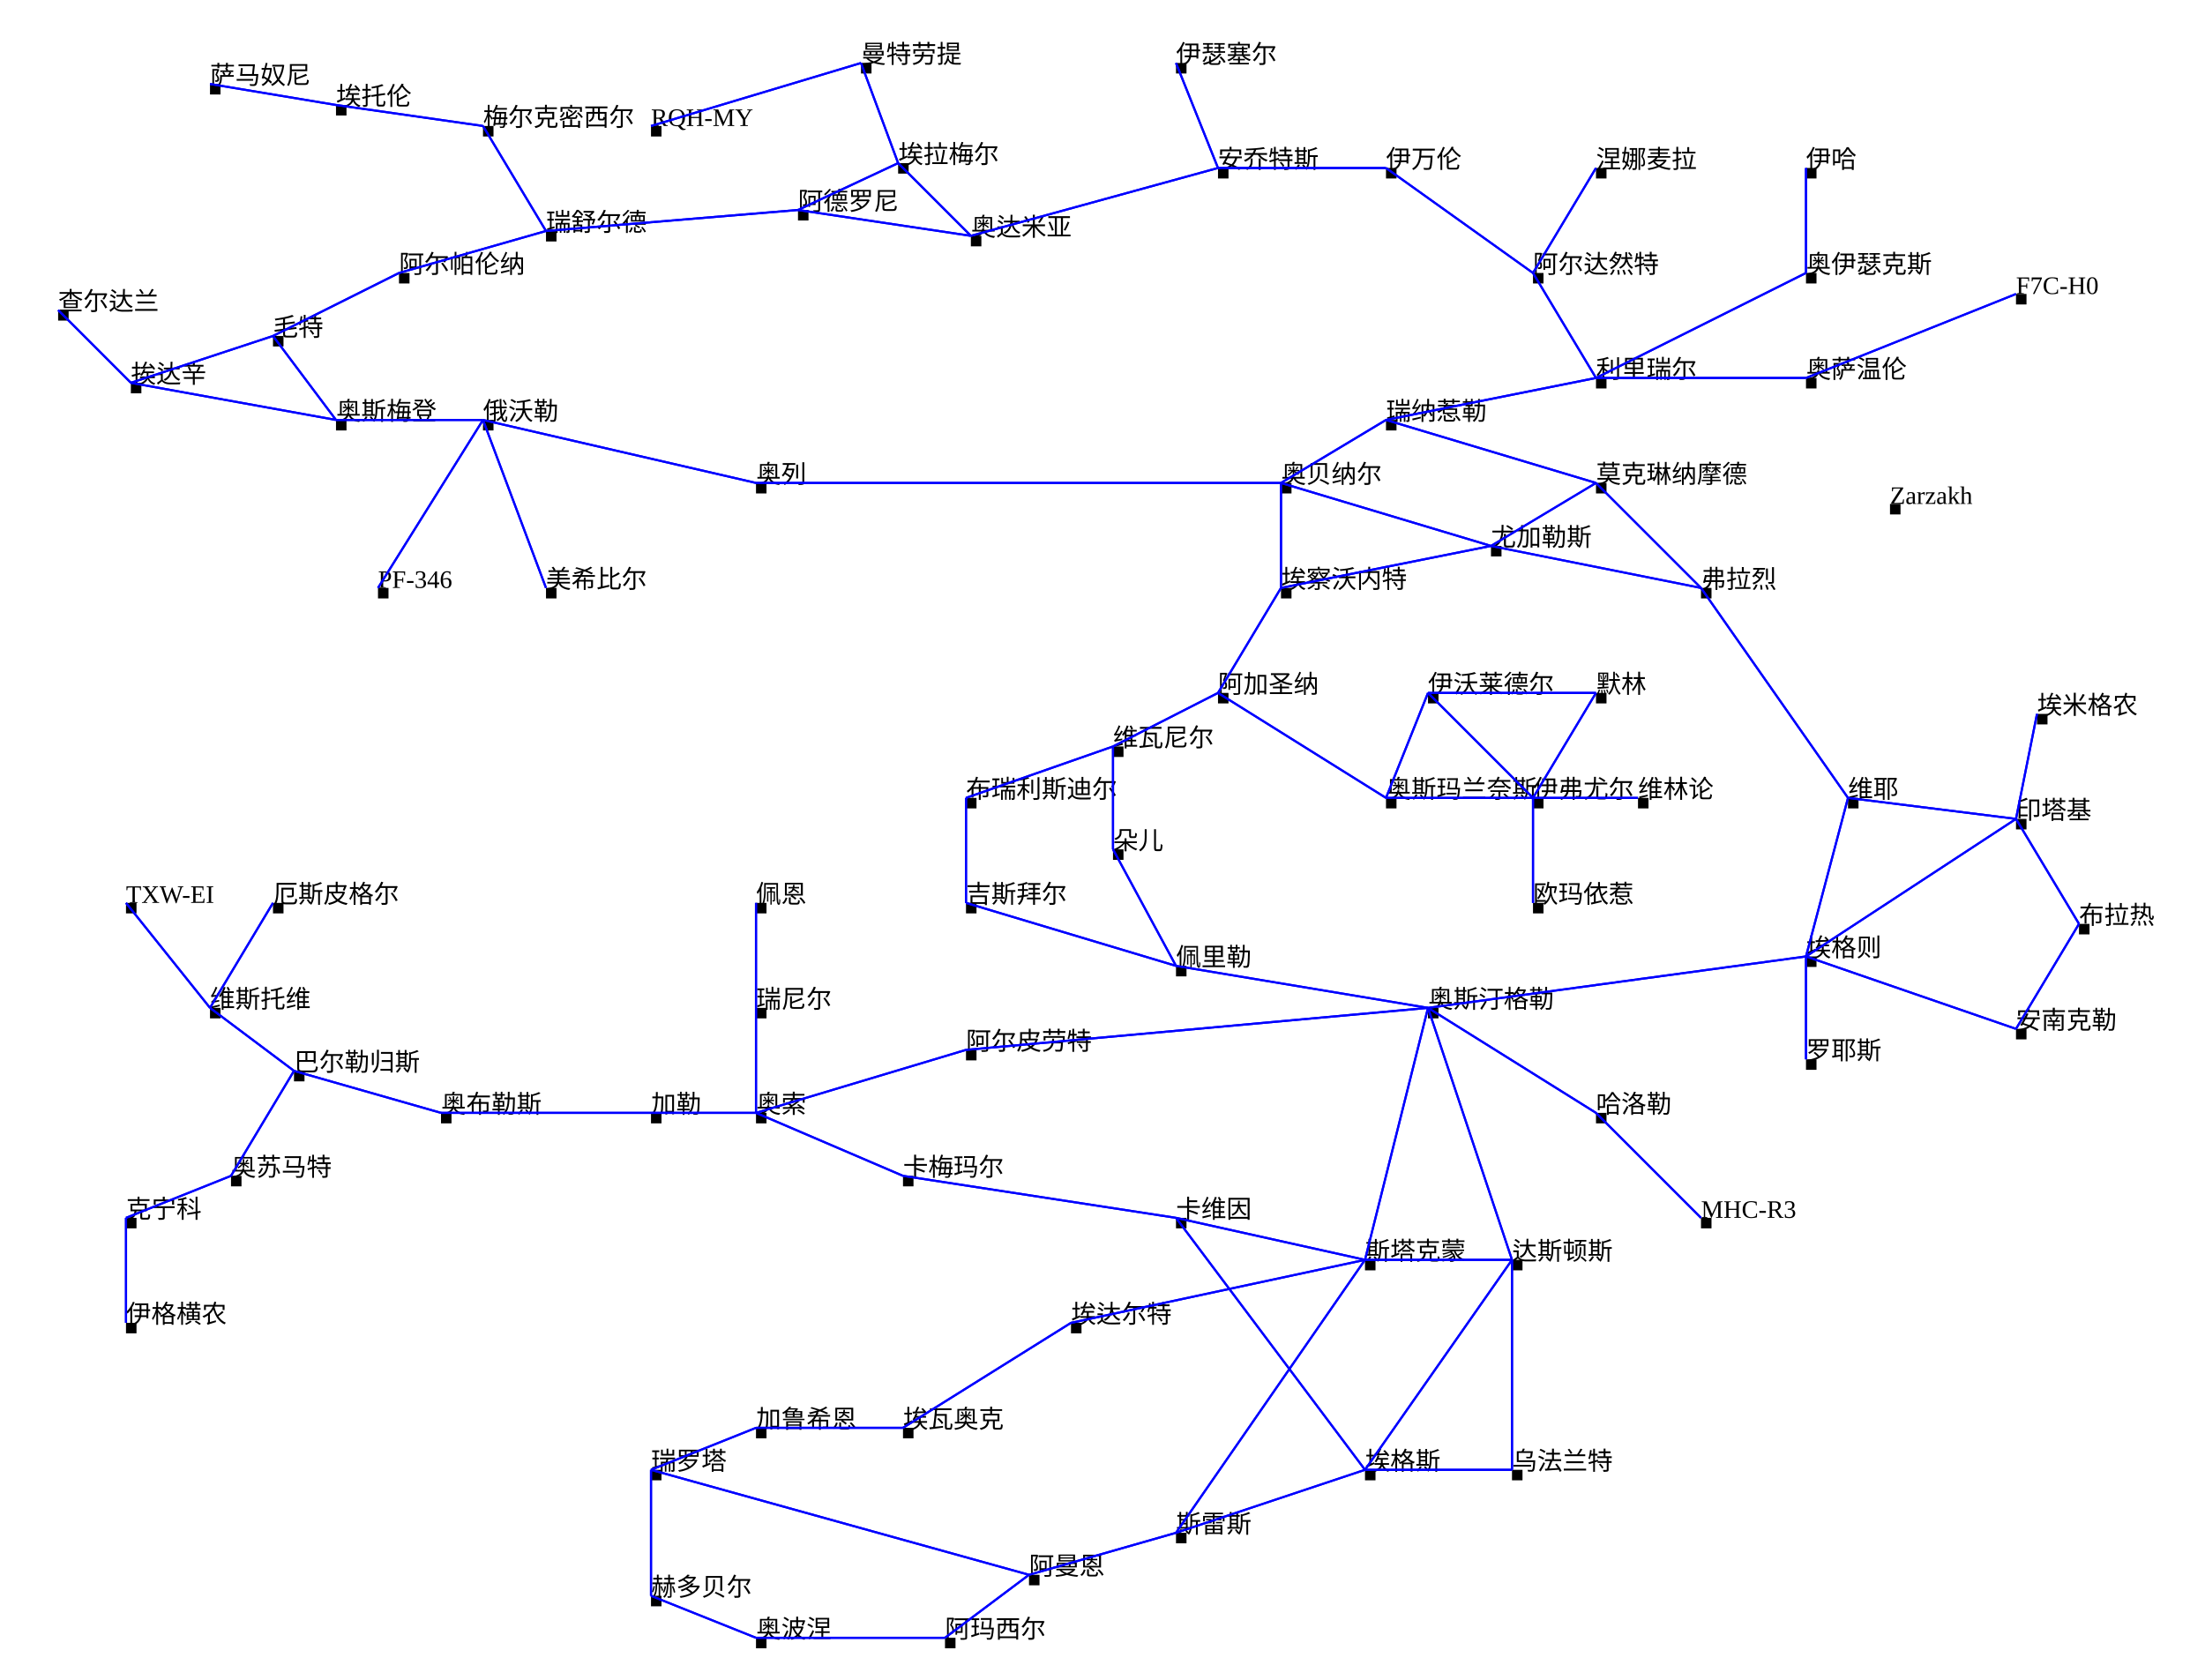
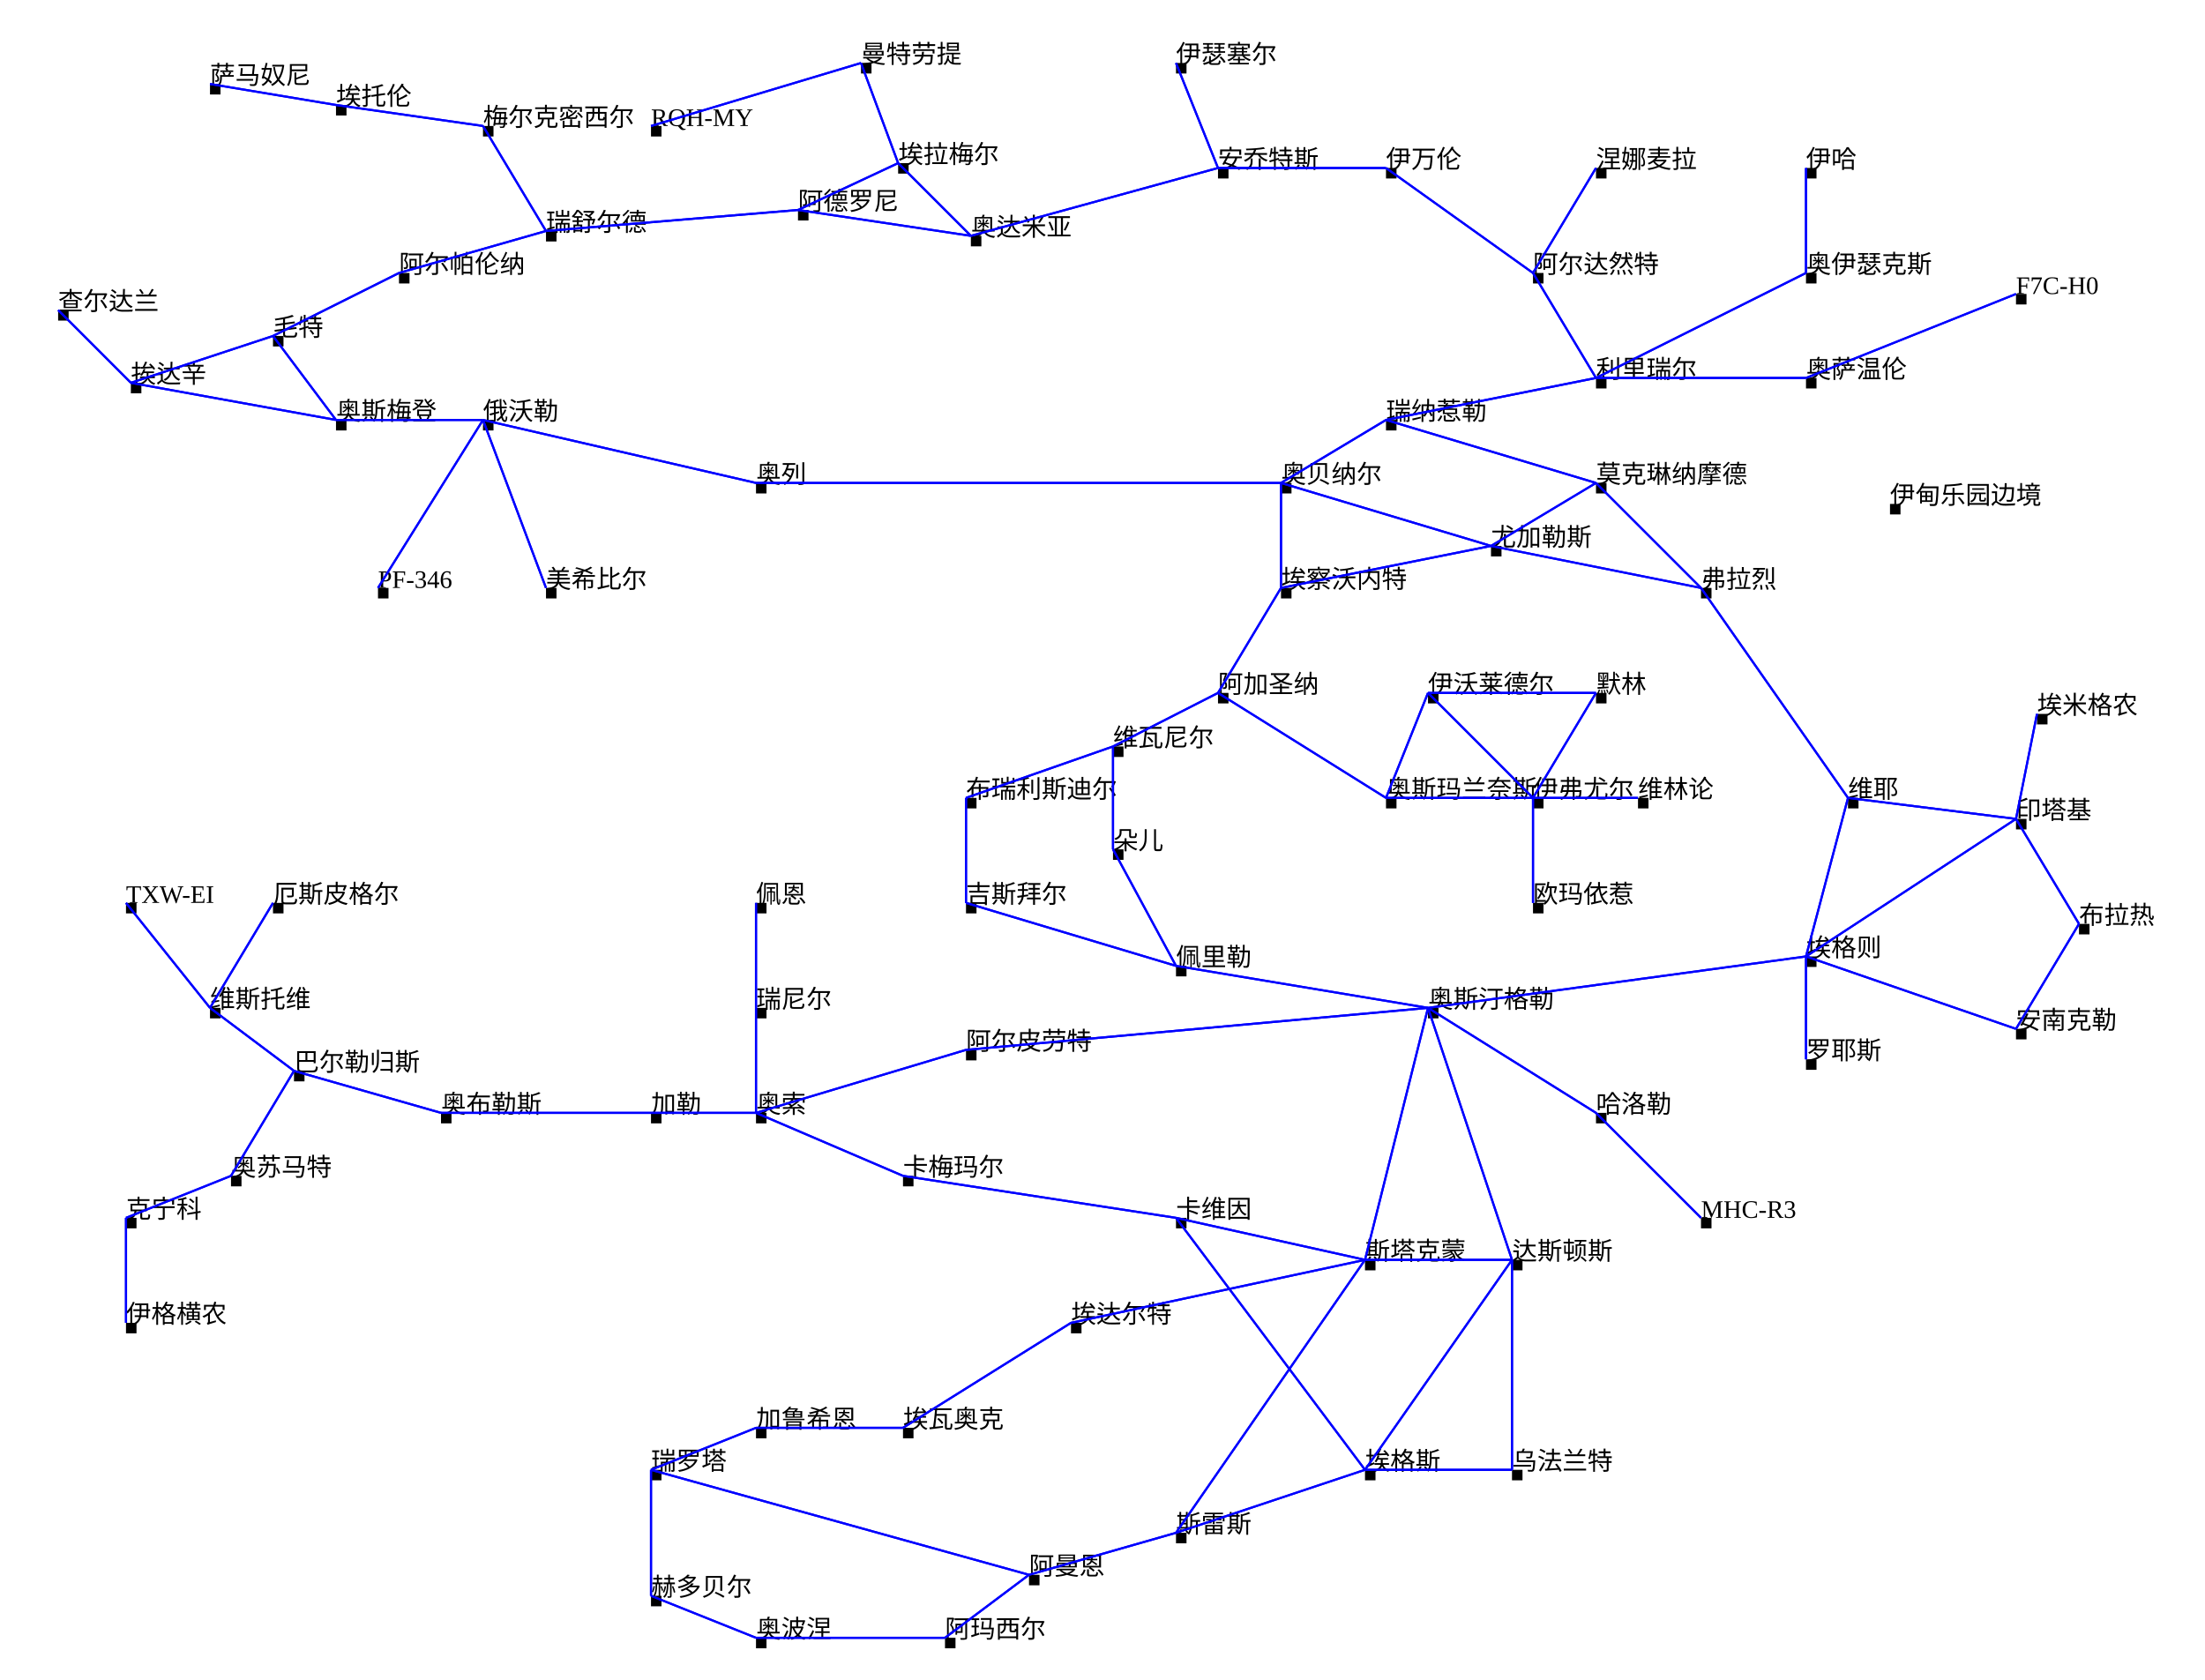
<svg xmlns="http://www.w3.org/2000/svg" width="1050.00" id="23173" height="800.00">
  <rect height="5.00" width="5.00" Name="查尔达兰" ID="30003834" y="147.68" id="23174" Region="宁静之域" Type="system" x="27.68" />
  <text id="23175" x="27.68" y="147.68">查尔达兰</text>
  <rect height="5.00" width="5.00" Name="克宁科" ID="30003823" y="580.00" id="23177" Region="宁静之域" Type="system" x="60.00" />
  <text id="23178" x="60.00" y="580.00">克宁科</text>
  <rect height="5.00" width="5.00" Name="挨达辛" ID="30003832" y="182.32" id="23180" Region="宁静之域" Type="system" x="62.32" />
  <text id="23181" x="62.32" y="182.32">挨达辛</text>
  <rect height="5.00" width="5.00" Name="维斯托维" ID="30003820" y="480.00" id="23183" Region="宁静之域" Type="system" x="100.00" />
  <text id="23184" x="100.00" y="480.00">维斯托维</text>
  <rect height="5.00" width="5.00" Name="奥苏马特" ID="30003821" y="560.00" id="23186" Region="宁静之域" Type="system" x="110.00" />
  <text id="23187" x="110.00" y="560.00">奥苏马特</text>
  <rect height="5.00" width="5.00" Name="毛特" ID="30003835" y="160.00" id="23189" Region="宁静之域" Type="system" x="130.00" />
  <text id="23190" x="130.00" y="160.00">毛特</text>
  <rect height="5.00" width="5.00" Name="厄斯皮格尔" ID="30003822" y="430.00" id="23192" Region="宁静之域" Type="system" x="130.00" />
  <text id="23193" x="130.00" y="430.00">厄斯皮格尔</text>
  <rect height="5.00" width="5.00" Name="巴尔勒归斯" ID="30003819" y="510.00" id="23195" Region="宁静之域" Type="system" x="140.00" />
  <text id="23196" x="140.00" y="510.00">巴尔勒归斯</text>
  <rect height="5.00" width="5.00" Name="奥斯梅登" ID="30003831" y="200.00" id="23198" Region="宁静之域" Type="system" x="160.00" />
  <text id="23199" x="160.00" y="200.00">奥斯梅登</text>
  <rect height="5.00" width="5.00" Name="阿尔帕伦纳" ID="30003850" y="130.00" id="23201" Region="宁静之域" Type="system" x="190.00" />
  <text id="23202" x="190.00" y="130.00">阿尔帕伦纳</text>
  <rect height="5.00" width="5.00" Name="埃托伦" ID="30003856" y="50.00" id="23204" Region="宁静之域" Type="system" x="160.00" />
  <text id="23205" x="160.00" y="50.00">埃托伦</text>
  <rect height="5.00" width="5.00" Name="萨马奴尼" ID="30045322" y="40.00" id="23207" Region="暗涌之域" Type="system" x="100.00" />
  <text id="23208" x="100.00" y="40.00">萨马奴尼</text>
  <rect height="5.00" width="5.00" Name="奥布勒斯" ID="30003818" y="530.00" id="23210" Region="宁静之域" Type="system" x="210.00" />
  <text id="23211" x="210.00" y="530.00">奥布勒斯</text>
  <rect height="5.00" width="5.00" Name="俄沃勒" ID="30003830" y="200.00" id="23213" Region="宁静之域" Type="system" x="230.00" />
  <text id="23214" x="230.00" y="200.00">俄沃勒</text>
  <rect height="5.00" width="5.00" Name="梅尔克密西尔" ID="30003853" y="60.00" id="23216" Region="宁静之域" Type="system" x="230.00" />
  <text id="23217" x="230.00" y="60.00">梅尔克密西尔</text>
  <rect height="5.00" width="5.00" Name="瑞舒尔德" ID="30003851" y="110.00" id="23219" Region="宁静之域" Type="system" x="260.00" />
  <text id="23220" x="260.00" y="110.00">瑞舒尔德</text>
  <rect height="5.00" width="5.00" Name="加勒" ID="30003805" y="530.00" id="23222" Region="宁静之域" Type="system" x="310.00" />
  <text id="23223" x="310.00" y="530.00">加勒</text>
  <rect height="5.00" width="5.00" Name="赫多贝尔" ID="30003846" y="760.00" id="23225" Region="宁静之域" Type="system" x="310.00" />
  <text id="23226" x="310.00" y="760.00">赫多贝尔</text>
  <rect height="5.00" width="5.00" Name="瑞罗塔" ID="30003845" y="700.00" id="23228" Region="宁静之域" Type="system" x="310.00" />
  <text id="23229" x="310.00" y="700.00">瑞罗塔</text>
  <rect height="5.00" width="5.00" Name="奥列" ID="30003833" y="230.00" id="23231" Region="宁静之域" Type="system" x="360.00" />
  <text id="23232" x="360.00" y="230.00">奥列</text>
  <rect height="5.00" width="5.00" Name="佩恩" ID="30003804" y="430.00" id="23234" Region="宁静之域" Type="system" x="360.00" />
  <text id="23235" x="360.00" y="430.00">佩恩</text>
  <rect height="5.00" width="5.00" Name="加鲁希恩" ID="30003844" y="680.00" id="23237" Region="宁静之域" Type="system" x="360.00" />
  <text id="23238" x="360.00" y="680.00">加鲁希恩</text>
  <rect height="5.00" width="5.00" Name="奥波涅" ID="30003849" y="780.00" id="23240" Region="宁静之域" Type="system" x="360.00" />
  <text id="23241" x="360.00" y="780.00">奥波涅</text>
  <rect height="5.00" width="5.00" Name="瑞尼尔" ID="30003803" y="480.00" id="23243" Region="宁静之域" Type="system" x="360.00" />
  <text id="23244" x="360.00" y="480.00">瑞尼尔</text>
  <rect height="5.00" width="5.00" Name="奥索" ID="30003801" y="530.00" id="23246" Region="宁静之域" Type="system" x="360.00" />
  <text id="23247" x="360.00" y="530.00">奥索</text>
  <rect height="5.00" width="5.00" Name="阿德罗尼" ID="30003852" y="100.00" id="23249" Region="宁静之域" Type="system" x="380.00" />
  <text id="23250" x="380.00" y="100.00">阿德罗尼</text>
  <rect height="5.00" width="5.00" Name="曼特劳提" ID="30003855" y="30.00" id="23252" Region="宁静之域" Type="system" x="410.00" />
  <text id="23253" x="410.00" y="30.00">曼特劳提</text>
  <rect height="5.00" width="5.00" Name="卡梅玛尔" ID="30003802" y="560.00" id="23255" Region="宁静之域" Type="system" x="430.00" />
  <text id="23256" x="430.00" y="560.00">卡梅玛尔</text>
  <rect height="5.00" width="5.00" Name="埃瓦奥克" ID="30003843" y="680.00" id="23258" Region="宁静之域" Type="system" x="430.00" />
  <text id="23259" x="430.00" y="680.00">埃瓦奥克</text>
  <rect height="5.00" width="5.00" Name="埃拉梅尔" ID="30003854" y="77.68" id="23261" Region="宁静之域" Type="system" x="427.68" />
  <text id="23262" x="427.68" y="77.68">埃拉梅尔</text>
  <rect height="5.00" width="5.00" Name="阿玛西尔" ID="30003848" y="780.00" id="23264" Region="宁静之域" Type="system" x="450.00" />
  <text id="23265" x="450.00" y="780.00">阿玛西尔</text>
  <rect height="5.00" width="5.00" Name="布瑞利斯迪尔" ID="30003809" y="380.00" id="23267" Region="宁静之域" Type="system" x="460.00" />
  <text id="23268" x="460.00" y="380.00">布瑞利斯迪尔</text>
  <rect height="5.00" width="5.00" Name="吉斯拜尔" ID="30003808" y="430.00" id="23270" Region="宁静之域" Type="system" x="460.00" />
  <text id="23271" x="460.00" y="430.00">吉斯拜尔</text>
  <rect height="5.00" width="5.00" Name="奥达米亚" ID="30003857" y="112.32" id="23273" Region="宁静之域" Type="system" x="462.32" />
  <text id="23274" x="462.32" y="112.32">奥达米亚</text>
  <rect height="5.00" width="5.00" Name="阿尔皮劳特" ID="30003800" y="500.00" id="23276" Region="宁静之域" Type="system" x="460.00" />
  <text id="23277" x="460.00" y="500.00">阿尔皮劳特</text>
  <rect height="5.00" width="5.00" Name="阿曼恩" ID="30003847" y="750.00" id="23279" Region="宁静之域" Type="system" x="490.00" />
  <text id="23280" x="490.00" y="750.00">阿曼恩</text>
  <rect height="5.00" width="5.00" Name="维瓦尼尔" ID="30003810" y="355.50" id="23282" Region="宁静之域" Type="system" x="530.00" />
  <text id="23283" x="530.00" y="355.50">维瓦尼尔</text>
  <rect height="5.00" width="5.00" Name="朵儿" ID="30003807" y="404.50" id="23285" Region="宁静之域" Type="system" x="530.00" />
  <text id="23286" x="530.00" y="404.50">朵儿</text>
  <rect height="5.00" width="5.00" Name="佩里勒" ID="30003806" y="460.00" id="23288" Region="宁静之域" Type="system" x="560.00" />
  <text id="23289" x="560.00" y="460.00">佩里勒</text>
  <rect height="5.00" width="5.00" Name="卡维因" ID="30003795" y="580.00" id="23291" Region="宁静之域" Type="system" x="560.00" />
  <text id="23292" x="560.00" y="580.00">卡维因</text>
  <rect height="5.00" width="5.00" Name="斯雷斯" ID="30003798" y="730.00" id="23294" Region="宁静之域" Type="system" x="560.00" />
  <text id="23295" x="560.00" y="730.00">斯雷斯</text>
  <rect height="5.00" width="5.00" Name="伊瑟塞尔" ID="30003842" y="30.00" id="23297" Region="宁静之域" Type="system" x="560.00" />
  <text id="23298" x="560.00" y="30.00">伊瑟塞尔</text>
  <rect height="5.00" width="5.00" Name="安乔特斯" ID="30003840" y="80.00" id="23300" Region="宁静之域" Type="system" x="580.00" />
  <text id="23301" x="580.00" y="80.00">安乔特斯</text>
  <rect height="5.00" width="5.00" Name="阿加圣纳" ID="30003811" y="330.00" id="23303" Region="宁静之域" Type="system" x="580.00" />
  <text id="23304" x="580.00" y="330.00">阿加圣纳</text>
  <rect height="5.00" width="5.00" Name="奥贝纳尔" ID="30003827" y="230.00" id="23306" Region="宁静之域" Type="system" x="610.00" />
  <text id="23307" x="610.00" y="230.00">奥贝纳尔</text>
  <rect height="5.00" width="5.00" Name="埃察沃内特" ID="30003824" y="280.00" id="23309" Region="宁静之域" Type="system" x="610.00" />
  <text id="23310" x="610.00" y="280.00">埃察沃内特</text>
  <rect height="5.00" width="5.00" Name="斯塔克蒙" ID="30003794" y="600.00" id="23312" Region="宁静之域" Type="system" x="650.00" />
  <text id="23313" x="650.00" y="600.00">斯塔克蒙</text>
  <rect height="5.00" width="5.00" Name="埃格斯" ID="30003796" y="700.00" id="23315" Region="宁静之域" Type="system" x="650.00" />
  <text id="23316" x="650.00" y="700.00">埃格斯</text>
  <rect height="5.00" width="5.00" Name="奥斯玛兰奈斯" ID="30003812" y="380.00" id="23318" Region="宁静之域" Type="system" x="660.00" />
  <text id="23319" x="660.00" y="380.00">奥斯玛兰奈斯</text>
  <rect height="5.00" width="5.00" Name="伊万伦" ID="30003839" y="80.00" id="23321" Region="宁静之域" Type="system" x="660.00" />
  <text id="23322" x="660.00" y="80.00">伊万伦</text>
  <rect height="5.00" width="5.00" Name="瑞纳惹勒" ID="30003829" y="200.00" id="23324" Region="宁静之域" Type="system" x="660.00" />
  <text id="23325" x="660.00" y="200.00">瑞纳惹勒</text>
  <rect height="5.00" width="5.00" Name="伊沃莱德尔" ID="30003813" y="330.00" id="23327" Region="宁静之域" Type="system" x="680.00" />
  <text id="23328" x="680.00" y="330.00">伊沃莱德尔</text>
  <rect height="5.00" width="5.00" Name="奥斯汀格勒" ID="30003792" y="480.00" id="23330" Region="宁静之域" Type="system" x="680.00" />
  <text id="23331" x="680.00" y="480.00">奥斯汀格勒</text>
  <rect height="5.00" width="5.00" Name="尤加勒斯" ID="30003825" y="260.00" id="23333" Region="宁静之域" Type="system" x="710.00" />
  <text id="23334" x="710.00" y="260.00">尤加勒斯</text>
  <rect height="5.00" width="5.00" Name="达斯顿斯" ID="30003797" y="600.00" id="23336" Region="宁静之域" Type="system" x="720.00" />
  <text id="23337" x="720.00" y="600.00">达斯顿斯</text>
  <rect height="5.00" width="5.00" Name="乌法兰特" ID="30003799" y="700.00" id="23339" Region="宁静之域" Type="system" x="720.00" />
  <text id="23340" x="720.00" y="700.00">乌法兰特</text>
  <rect height="5.00" width="5.00" Name="欧玛依惹" ID="30003817" y="430.00" id="23342" Region="宁静之域" Type="system" x="730.00" />
  <text id="23343" x="730.00" y="430.00">欧玛依惹</text>
  <rect height="5.00" width="5.00" Name="伊弗尤尔" ID="30003815" y="380.00" id="23345" Region="宁静之域" Type="system" x="730.00" />
  <text id="23346" x="730.00" y="380.00">伊弗尤尔</text>
  <rect height="5.00" width="5.00" Name="阿尔达然特" ID="30003837" y="130.00" id="23348" Region="宁静之域" Type="system" x="730.00" />
  <text id="23349" x="730.00" y="130.00">阿尔达然特</text>
  <rect height="5.00" width="5.00" Name="利里瑞尔" ID="30003836" y="180.00" id="23351" Region="宁静之域" Type="system" x="760.00" />
  <text id="23352" x="760.00" y="180.00">利里瑞尔</text>
  <rect height="5.00" width="5.00" Name="默林" ID="30003814" y="330.00" id="23354" Region="宁静之域" Type="system" x="760.00" />
  <text id="23355" x="760.00" y="330.00">默林</text>
  <rect height="5.00" width="5.00" Name="哈洛勒" ID="30003793" y="530.00" id="23357" Region="宁静之域" Type="system" x="760.00" />
  <text id="23358" x="760.00" y="530.00">哈洛勒</text>
  <rect height="5.00" width="5.00" Name="莫克琳纳摩德" ID="30003828" y="230.00" id="23360" Region="宁静之域" Type="system" x="760.00" />
  <text id="23361" x="760.00" y="230.00">莫克琳纳摩德</text>
  <rect height="5.00" width="5.00" Name="维林论" ID="30003816" y="380.00" id="23363" Region="宁静之域" Type="system" x="780.00" />
  <text id="23364" x="780.00" y="380.00">维林论</text>
  <rect height="5.00" width="5.00" Name="弗拉烈" ID="30003826" y="280.00" id="23366" Region="宁静之域" Type="system" x="810.00" />
  <text id="23367" x="810.00" y="280.00">弗拉烈</text>
  <rect height="5.00" width="5.00" Name="奥伊瑟克斯" ID="30003838" y="130.00" id="23369" Region="宁静之域" Type="system" x="860.00" />
  <text id="23370" x="860.00" y="130.00">奥伊瑟克斯</text>
  <rect height="5.00" width="5.00" Name="奥萨温伦" ID="30003841" y="180.00" id="23372" Region="宁静之域" Type="system" x="860.00" />
  <text id="23373" x="860.00" y="180.00">奥萨温伦</text>
  <rect height="5.00" width="5.00" Name="埃格则" ID="30003787" y="455.50" id="23375" Region="宁静之域" Type="system" x="860.00" />
  <text id="23376" x="860.00" y="455.50">埃格则</text>
  <rect height="5.00" width="5.00" Name="维耶" ID="30003790" y="380.00" id="23378" Region="宁静之域" Type="system" x="880.00" />
  <text id="23379" x="880.00" y="380.00">维耶</text>
  <rect height="5.00" width="5.00" Name="安南克勒" ID="30003791" y="490.00" id="23381" Region="宁静之域" Type="system" x="960.00" />
  <text id="23382" x="960.00" y="490.00">安南克勒</text>
  <rect height="5.00" width="5.00" Name="印塔基" ID="30003788" y="390.00" id="23384" Region="宁静之域" Type="system" x="960.00" />
  <text id="23385" x="960.00" y="390.00">印塔基</text>
  <rect height="5.00" width="5.00" Name="布拉热" ID="30003789" y="440.00" id="23387" Region="宁静之域" Type="system" x="990.00" />
  <text id="23388" x="990.00" y="440.00">布拉热</text>
  <rect height="5.00" width="5.00" Name="TXW-EI" ID="30003323" y="430.00" id="23390" Region="辛迪加" Type="system" x="60.00" />
  <text id="23391" x="60.00" y="430.00">TXW-EI</text>
  <rect height="5.00" width="5.00" Name="PF-346" ID="30003277" y="280.00" id="23393" Region="辛迪加" Type="system" x="180.00" />
  <text id="23394" x="180.00" y="280.00">PF-346</text>
  <rect height="5.00" width="5.00" Name="美希比尔" ID="30004975" y="280.00" id="23396" Region="精华之域" Type="system" x="260.00" />
  <text id="23397" x="260.00" y="280.00">美希比尔</text>
  <rect height="5.00" width="5.00" Name="RQH-MY" ID="30002039" y="60.00" id="23399" Region="黑渊" Type="system" x="310.00" />
  <text id="23400" x="310.00" y="60.00">RQH-MY</text>
  <rect height="5.00" width="5.00" Name="埃达尔特" ID="30005307" y="630.00" id="23402" Region="维格温铎" Type="system" x="510.00" />
  <text id="23403" x="510.00" y="630.00">埃达尔特</text>
  <rect height="5.00" width="5.00" Name="涅娜麦拉" ID="30045344" y="80.00" id="23405" Region="暗涌之域" Type="system" x="760.00" />
  <text id="23406" x="760.00" y="80.00">涅娜麦拉</text>
  <rect height="5.00" width="5.00" Name="MHC-R3" ID="30003268" y="580.00" id="23408" Region="辛迪加" Type="system" x="810.00" />
  <text id="23409" x="810.00" y="580.00">MHC-R3</text>
  <rect height="5.00" width="5.00" Name="伊哈" ID="30045319" y="80.00" id="23411" Region="暗涌之域" Type="system" x="860.00" />
  <text id="23412" x="860.00" y="80.00">伊哈</text>
  <rect height="5.00" width="5.00" Name="罗耶斯" ID="30005300" y="504.50" id="23414" Region="维格温铎" Type="system" x="860.00" />
  <text id="23415" x="860.00" y="504.50">罗耶斯</text>
  <rect height="5.00" width="5.00" Name="F7C-H0" ID="30004046" y="140.00" id="23417" Region="云环" Type="system" x="960.00" />
  <text id="23418" x="960.00" y="140.00">F7C-H0</text>
  <rect height="5.00" width="5.00" Name="伊格横农" ID="30003605" y="630.00" id="23420" Region="孤独之域" Type="system" x="60.00" />
  <text id="23421" x="60.00" y="630.00">伊格横农</text>
-   <rect height="5.00" width="5.00" Name="Zarzakh" ID="30100000" y="240.00" id="23423" Region="Yasna Zakh" Type="system" x="900.00" />
-   <text id="23424" x="900.00" y="240.00">Zarzakh</text>
+   <rect height="5.00" width="5.00" Name="伊甸乐园边境" ID="30100000" y="240.00" id="23423" Region="Yasna Zakh" Type="system" x="900.00" />
+   <text id="23424" x="900.00" y="240.00">伊甸乐园边境</text>
  <rect height="5.00" width="5.00" Name="埃米格农" ID="30005311" y="340.00" id="23426" Region="维格温铎" Type="system" x="970.00" />
  <text id="23427" x="970.00" y="340.00">埃米格农</text>
  <line y2="182.32" id="23429" y1="147.68" style="stroke:blue;fill:blue;" x1="27.68" x2="62.32" />
  <line y2="560.00" id="23430" y1="580.00" style="stroke:blue;fill:blue;" x1="60.00" x2="110.00" />
  <line y2="630.00" id="23431" y1="580.00" style="stroke:blue;fill:blue;" x1="60.00" x2="60.00" />
  <line y2="200.00" id="23432" y1="182.32" style="stroke:blue;fill:blue;" x1="62.32" x2="160.00" />
  <line y2="147.68" id="23433" y1="182.32" style="stroke:blue;fill:blue;" x1="62.32" x2="27.68" />
  <line y2="160.00" id="23434" y1="182.32" style="stroke:blue;fill:blue;" x1="62.32" x2="130.00" />
  <line y2="430.00" id="23435" y1="480.00" style="stroke:blue;fill:blue;" x1="100.00" x2="60.00" />
  <line y2="510.00" id="23436" y1="480.00" style="stroke:blue;fill:blue;" x1="100.00" x2="140.00" />
  <line y2="430.00" id="23437" y1="480.00" style="stroke:blue;fill:blue;" x1="100.00" x2="130.00" />
  <line y2="510.00" id="23438" y1="560.00" style="stroke:blue;fill:blue;" x1="110.00" x2="140.00" />
  <line y2="580.00" id="23439" y1="560.00" style="stroke:blue;fill:blue;" x1="110.00" x2="60.00" />
  <line y2="200.00" id="23440" y1="160.00" style="stroke:blue;fill:blue;" x1="130.00" x2="160.00" />
  <line y2="182.32" id="23441" y1="160.00" style="stroke:blue;fill:blue;" x1="130.00" x2="62.32" />
  <line y2="130.00" id="23442" y1="160.00" style="stroke:blue;fill:blue;" x1="130.00" x2="190.00" />
  <line y2="480.00" id="23443" y1="430.00" style="stroke:blue;fill:blue;" x1="130.00" x2="100.00" />
  <line y2="530.00" id="23444" y1="510.00" style="stroke:blue;fill:blue;" x1="140.00" x2="210.00" />
  <line y2="480.00" id="23445" y1="510.00" style="stroke:blue;fill:blue;" x1="140.00" x2="100.00" />
  <line y2="560.00" id="23446" y1="510.00" style="stroke:blue;fill:blue;" x1="140.00" x2="110.00" />
  <line y2="200.00" id="23447" y1="200.00" style="stroke:blue;fill:blue;" x1="160.00" x2="230.00" />
  <line y2="182.32" id="23448" y1="200.00" style="stroke:blue;fill:blue;" x1="160.00" x2="62.32" />
  <line y2="160.00" id="23449" y1="200.00" style="stroke:blue;fill:blue;" x1="160.00" x2="130.00" />
  <line y2="160.00" id="23450" y1="130.00" style="stroke:blue;fill:blue;" x1="190.00" x2="130.00" />
  <line y2="110.00" id="23451" y1="130.00" style="stroke:blue;fill:blue;" x1="190.00" x2="260.00" />
  <line y2="60.00" id="23452" y1="50.00" style="stroke:blue;fill:blue;" x1="160.00" x2="230.00" />
  <line y2="40.00" id="23453" y1="50.00" style="stroke:blue;fill:blue;" x1="160.00" x2="100.00" />
  <line y2="50.00" id="23454" y1="40.00" style="stroke:blue;fill:blue;" x1="100.00" x2="160.00" />
  <line y2="530.00" id="23455" y1="530.00" style="stroke:blue;fill:blue;" x1="210.00" x2="310.00" />
  <line y2="510.00" id="23456" y1="530.00" style="stroke:blue;fill:blue;" x1="210.00" x2="140.00" />
  <line y2="280.00" id="23457" y1="200.00" style="stroke:blue;fill:blue;" x1="230.00" x2="180.00" />
  <line y2="200.00" id="23458" y1="200.00" style="stroke:blue;fill:blue;" x1="230.00" x2="160.00" />
  <line y2="230.00" id="23459" y1="200.00" style="stroke:blue;fill:blue;" x1="230.00" x2="360.00" />
  <line y2="280.00" id="23460" y1="200.00" style="stroke:blue;fill:blue;" x1="230.00" x2="260.00" />
  <line y2="110.00" id="23461" y1="60.00" style="stroke:blue;fill:blue;" x1="230.00" x2="260.00" />
  <line y2="50.00" id="23462" y1="60.00" style="stroke:blue;fill:blue;" x1="230.00" x2="160.00" />
  <line y2="130.00" id="23463" y1="110.00" style="stroke:blue;fill:blue;" x1="260.00" x2="190.00" />
  <line y2="100.00" id="23464" y1="110.00" style="stroke:blue;fill:blue;" x1="260.00" x2="380.00" />
  <line y2="60.00" id="23465" y1="110.00" style="stroke:blue;fill:blue;" x1="260.00" x2="230.00" />
  <line y2="530.00" id="23466" y1="530.00" style="stroke:blue;fill:blue;" x1="310.00" x2="360.00" />
  <line y2="530.00" id="23467" y1="530.00" style="stroke:blue;fill:blue;" x1="310.00" x2="210.00" />
  <line y2="700.00" id="23468" y1="760.00" style="stroke:blue;fill:blue;" x1="310.00" x2="310.00" />
  <line y2="780.00" id="23469" y1="760.00" style="stroke:blue;fill:blue;" x1="310.00" x2="360.00" />
  <line y2="680.00" id="23470" y1="700.00" style="stroke:blue;fill:blue;" x1="310.00" x2="360.00" />
  <line y2="760.00" id="23471" y1="700.00" style="stroke:blue;fill:blue;" x1="310.00" x2="310.00" />
  <line y2="750.00" id="23472" y1="700.00" style="stroke:blue;fill:blue;" x1="310.00" x2="490.00" />
  <line y2="230.00" id="23473" y1="230.00" style="stroke:blue;fill:blue;" x1="360.00" x2="610.00" />
  <line y2="200.00" id="23474" y1="230.00" style="stroke:blue;fill:blue;" x1="360.00" x2="230.00" />
  <line y2="480.00" id="23475" y1="430.00" style="stroke:blue;fill:blue;" x1="360.00" x2="360.00" />
  <line y2="680.00" id="23476" y1="680.00" style="stroke:blue;fill:blue;" x1="360.00" x2="430.00" />
  <line y2="700.00" id="23477" y1="680.00" style="stroke:blue;fill:blue;" x1="360.00" x2="310.00" />
  <line y2="760.00" id="23478" y1="780.00" style="stroke:blue;fill:blue;" x1="360.00" x2="310.00" />
  <line y2="780.00" id="23479" y1="780.00" style="stroke:blue;fill:blue;" x1="360.00" x2="450.00" />
  <line y2="530.00" id="23480" y1="480.00" style="stroke:blue;fill:blue;" x1="360.00" x2="360.00" />
  <line y2="430.00" id="23481" y1="480.00" style="stroke:blue;fill:blue;" x1="360.00" x2="360.00" />
  <line y2="500.00" id="23482" y1="530.00" style="stroke:blue;fill:blue;" x1="360.00" x2="460.00" />
  <line y2="560.00" id="23483" y1="530.00" style="stroke:blue;fill:blue;" x1="360.00" x2="430.00" />
  <line y2="480.00" id="23484" y1="530.00" style="stroke:blue;fill:blue;" x1="360.00" x2="360.00" />
  <line y2="530.00" id="23485" y1="530.00" style="stroke:blue;fill:blue;" x1="360.00" x2="310.00" />
  <line y2="110.00" id="23486" y1="100.00" style="stroke:blue;fill:blue;" x1="380.00" x2="260.00" />
  <line y2="77.68" id="23487" y1="100.00" style="stroke:blue;fill:blue;" x1="380.00" x2="427.68" />
  <line y2="112.32" id="23488" y1="100.00" style="stroke:blue;fill:blue;" x1="380.00" x2="462.32" />
  <line y2="60.00" id="23489" y1="30.00" style="stroke:blue;fill:blue;" x1="410.00" x2="310.00" />
  <line y2="77.68" id="23490" y1="30.00" style="stroke:blue;fill:blue;" x1="410.00" x2="427.68" />
  <line y2="580.00" id="23491" y1="560.00" style="stroke:blue;fill:blue;" x1="430.00" x2="560.00" />
  <line y2="530.00" id="23492" y1="560.00" style="stroke:blue;fill:blue;" x1="430.00" x2="360.00" />
  <line y2="680.00" id="23493" y1="680.00" style="stroke:blue;fill:blue;" x1="430.00" x2="360.00" />
  <line y2="630.00" id="23494" y1="680.00" style="stroke:blue;fill:blue;" x1="430.00" x2="510.00" />
  <line y2="100.00" id="23495" y1="77.68" style="stroke:blue;fill:blue;" x1="427.68" x2="380.00" />
  <line y2="30.00" id="23496" y1="77.68" style="stroke:blue;fill:blue;" x1="427.68" x2="410.00" />
  <line y2="112.32" id="23497" y1="77.68" style="stroke:blue;fill:blue;" x1="427.68" x2="462.32" />
  <line y2="750.00" id="23498" y1="780.00" style="stroke:blue;fill:blue;" x1="450.00" x2="490.00" />
  <line y2="780.00" id="23499" y1="780.00" style="stroke:blue;fill:blue;" x1="450.00" x2="360.00" />
  <line y2="430.00" id="23500" y1="380.00" style="stroke:blue;fill:blue;" x1="460.00" x2="460.00" />
  <line y2="355.50" id="23501" y1="380.00" style="stroke:blue;fill:blue;" x1="460.00" x2="530.00" />
  <line y2="460.00" id="23502" y1="430.00" style="stroke:blue;fill:blue;" x1="460.00" x2="560.00" />
  <line y2="380.00" id="23503" y1="430.00" style="stroke:blue;fill:blue;" x1="460.00" x2="460.00" />
  <line y2="80.00" id="23504" y1="112.32" style="stroke:blue;fill:blue;" x1="462.32" x2="580.00" />
  <line y2="100.00" id="23505" y1="112.32" style="stroke:blue;fill:blue;" x1="462.32" x2="380.00" />
  <line y2="77.68" id="23506" y1="112.32" style="stroke:blue;fill:blue;" x1="462.32" x2="427.68" />
  <line y2="480.00" id="23507" y1="500.00" style="stroke:blue;fill:blue;" x1="460.00" x2="680.00" />
  <line y2="530.00" id="23508" y1="500.00" style="stroke:blue;fill:blue;" x1="460.00" x2="360.00" />
  <line y2="730.00" id="23509" y1="750.00" style="stroke:blue;fill:blue;" x1="490.00" x2="560.00" />
  <line y2="700.00" id="23510" y1="750.00" style="stroke:blue;fill:blue;" x1="490.00" x2="310.00" />
  <line y2="780.00" id="23511" y1="750.00" style="stroke:blue;fill:blue;" x1="490.00" x2="450.00" />
  <line y2="404.50" id="23512" y1="355.50" style="stroke:blue;fill:blue;" x1="530.00" x2="530.00" />
  <line y2="380.00" id="23513" y1="355.50" style="stroke:blue;fill:blue;" x1="530.00" x2="460.00" />
  <line y2="330.00" id="23514" y1="355.50" style="stroke:blue;fill:blue;" x1="530.00" x2="580.00" />
  <line y2="460.00" id="23515" y1="404.50" style="stroke:blue;fill:blue;" x1="530.00" x2="560.00" />
  <line y2="355.50" id="23516" y1="404.50" style="stroke:blue;fill:blue;" x1="530.00" x2="530.00" />
  <line y2="480.00" id="23517" y1="460.00" style="stroke:blue;fill:blue;" x1="560.00" x2="680.00" />
  <line y2="404.50" id="23518" y1="460.00" style="stroke:blue;fill:blue;" x1="560.00" x2="530.00" />
  <line y2="430.00" id="23519" y1="460.00" style="stroke:blue;fill:blue;" x1="560.00" x2="460.00" />
  <line y2="600.00" id="23520" y1="580.00" style="stroke:blue;fill:blue;" x1="560.00" x2="650.00" />
  <line y2="700.00" id="23521" y1="580.00" style="stroke:blue;fill:blue;" x1="560.00" x2="650.00" />
  <line y2="560.00" id="23522" y1="580.00" style="stroke:blue;fill:blue;" x1="560.00" x2="430.00" />
  <line y2="600.00" id="23523" y1="730.00" style="stroke:blue;fill:blue;" x1="560.00" x2="650.00" />
  <line y2="700.00" id="23524" y1="730.00" style="stroke:blue;fill:blue;" x1="560.00" x2="650.00" />
  <line y2="750.00" id="23525" y1="730.00" style="stroke:blue;fill:blue;" x1="560.00" x2="490.00" />
  <line y2="80.00" id="23526" y1="30.00" style="stroke:blue;fill:blue;" x1="560.00" x2="580.00" />
  <line y2="80.00" id="23527" y1="80.00" style="stroke:blue;fill:blue;" x1="580.00" x2="660.00" />
  <line y2="30.00" id="23528" y1="80.00" style="stroke:blue;fill:blue;" x1="580.00" x2="560.00" />
  <line y2="112.32" id="23529" y1="80.00" style="stroke:blue;fill:blue;" x1="580.00" x2="462.32" />
  <line y2="355.50" id="23530" y1="330.00" style="stroke:blue;fill:blue;" x1="580.00" x2="530.00" />
  <line y2="380.00" id="23531" y1="330.00" style="stroke:blue;fill:blue;" x1="580.00" x2="660.00" />
  <line y2="280.00" id="23532" y1="330.00" style="stroke:blue;fill:blue;" x1="580.00" x2="610.00" />
  <line y2="280.00" id="23533" y1="230.00" style="stroke:blue;fill:blue;" x1="610.00" x2="610.00" />
  <line y2="260.00" id="23534" y1="230.00" style="stroke:blue;fill:blue;" x1="610.00" x2="710.00" />
  <line y2="200.00" id="23535" y1="230.00" style="stroke:blue;fill:blue;" x1="610.00" x2="660.00" />
  <line y2="230.00" id="23536" y1="230.00" style="stroke:blue;fill:blue;" x1="610.00" x2="360.00" />
  <line y2="330.00" id="23537" y1="280.00" style="stroke:blue;fill:blue;" x1="610.00" x2="580.00" />
  <line y2="260.00" id="23538" y1="280.00" style="stroke:blue;fill:blue;" x1="610.00" x2="710.00" />
  <line y2="230.00" id="23539" y1="280.00" style="stroke:blue;fill:blue;" x1="610.00" x2="610.00" />
  <line y2="480.00" id="23540" y1="600.00" style="stroke:blue;fill:blue;" x1="650.00" x2="680.00" />
  <line y2="580.00" id="23541" y1="600.00" style="stroke:blue;fill:blue;" x1="650.00" x2="560.00" />
  <line y2="600.00" id="23542" y1="600.00" style="stroke:blue;fill:blue;" x1="650.00" x2="720.00" />
  <line y2="730.00" id="23543" y1="600.00" style="stroke:blue;fill:blue;" x1="650.00" x2="560.00" />
  <line y2="630.00" id="23544" y1="600.00" style="stroke:blue;fill:blue;" x1="650.00" x2="510.00" />
  <line y2="580.00" id="23545" y1="700.00" style="stroke:blue;fill:blue;" x1="650.00" x2="560.00" />
  <line y2="600.00" id="23546" y1="700.00" style="stroke:blue;fill:blue;" x1="650.00" x2="720.00" />
  <line y2="730.00" id="23547" y1="700.00" style="stroke:blue;fill:blue;" x1="650.00" x2="560.00" />
  <line y2="700.00" id="23548" y1="700.00" style="stroke:blue;fill:blue;" x1="650.00" x2="720.00" />
  <line y2="330.00" id="23549" y1="380.00" style="stroke:blue;fill:blue;" x1="660.00" x2="580.00" />
  <line y2="330.00" id="23550" y1="380.00" style="stroke:blue;fill:blue;" x1="660.00" x2="680.00" />
  <line y2="380.00" id="23551" y1="380.00" style="stroke:blue;fill:blue;" x1="660.00" x2="730.00" />
  <line y2="130.00" id="23552" y1="80.00" style="stroke:blue;fill:blue;" x1="660.00" x2="730.00" />
  <line y2="80.00" id="23553" y1="80.00" style="stroke:blue;fill:blue;" x1="660.00" x2="580.00" />
  <line y2="230.00" id="23554" y1="200.00" style="stroke:blue;fill:blue;" x1="660.00" x2="610.00" />
  <line y2="230.00" id="23555" y1="200.00" style="stroke:blue;fill:blue;" x1="660.00" x2="760.00" />
  <line y2="180.00" id="23556" y1="200.00" style="stroke:blue;fill:blue;" x1="660.00" x2="760.00" />
  <line y2="380.00" id="23557" y1="330.00" style="stroke:blue;fill:blue;" x1="680.00" x2="660.00" />
  <line y2="330.00" id="23558" y1="330.00" style="stroke:blue;fill:blue;" x1="680.00" x2="760.00" />
  <line y2="380.00" id="23559" y1="330.00" style="stroke:blue;fill:blue;" x1="680.00" x2="730.00" />
  <line y2="455.50" id="23560" y1="480.00" style="stroke:blue;fill:blue;" x1="680.00" x2="860.00" />
  <line y2="530.00" id="23561" y1="480.00" style="stroke:blue;fill:blue;" x1="680.00" x2="760.00" />
  <line y2="600.00" id="23562" y1="480.00" style="stroke:blue;fill:blue;" x1="680.00" x2="650.00" />
  <line y2="600.00" id="23563" y1="480.00" style="stroke:blue;fill:blue;" x1="680.00" x2="720.00" />
  <line y2="500.00" id="23564" y1="480.00" style="stroke:blue;fill:blue;" x1="680.00" x2="460.00" />
  <line y2="460.00" id="23565" y1="480.00" style="stroke:blue;fill:blue;" x1="680.00" x2="560.00" />
  <line y2="280.00" id="23566" y1="260.00" style="stroke:blue;fill:blue;" x1="710.00" x2="610.00" />
  <line y2="280.00" id="23567" y1="260.00" style="stroke:blue;fill:blue;" x1="710.00" x2="810.00" />
  <line y2="230.00" id="23568" y1="260.00" style="stroke:blue;fill:blue;" x1="710.00" x2="610.00" />
  <line y2="230.00" id="23569" y1="260.00" style="stroke:blue;fill:blue;" x1="710.00" x2="760.00" />
  <line y2="480.00" id="23570" y1="600.00" style="stroke:blue;fill:blue;" x1="720.00" x2="680.00" />
  <line y2="600.00" id="23571" y1="600.00" style="stroke:blue;fill:blue;" x1="720.00" x2="650.00" />
  <line y2="700.00" id="23572" y1="600.00" style="stroke:blue;fill:blue;" x1="720.00" x2="650.00" />
  <line y2="700.00" id="23573" y1="600.00" style="stroke:blue;fill:blue;" x1="720.00" x2="720.00" />
  <line y2="700.00" id="23574" y1="700.00" style="stroke:blue;fill:blue;" x1="720.00" x2="650.00" />
  <line y2="600.00" id="23575" y1="700.00" style="stroke:blue;fill:blue;" x1="720.00" x2="720.00" />
  <line y2="380.00" id="23576" y1="430.00" style="stroke:blue;fill:blue;" x1="730.00" x2="730.00" />
  <line y2="380.00" id="23577" y1="380.00" style="stroke:blue;fill:blue;" x1="730.00" x2="660.00" />
  <line y2="330.00" id="23578" y1="380.00" style="stroke:blue;fill:blue;" x1="730.00" x2="680.00" />
  <line y2="330.00" id="23579" y1="380.00" style="stroke:blue;fill:blue;" x1="730.00" x2="760.00" />
  <line y2="380.00" id="23580" y1="380.00" style="stroke:blue;fill:blue;" x1="730.00" x2="780.00" />
  <line y2="430.00" id="23581" y1="380.00" style="stroke:blue;fill:blue;" x1="730.00" x2="730.00" />
  <line y2="180.00" id="23582" y1="130.00" style="stroke:blue;fill:blue;" x1="730.00" x2="760.00" />
  <line y2="80.00" id="23583" y1="130.00" style="stroke:blue;fill:blue;" x1="730.00" x2="660.00" />
  <line y2="80.00" id="23584" y1="130.00" style="stroke:blue;fill:blue;" x1="730.00" x2="760.00" />
  <line y2="200.00" id="23585" y1="180.00" style="stroke:blue;fill:blue;" x1="760.00" x2="660.00" />
  <line y2="130.00" id="23586" y1="180.00" style="stroke:blue;fill:blue;" x1="760.00" x2="730.00" />
  <line y2="130.00" id="23587" y1="180.00" style="stroke:blue;fill:blue;" x1="760.00" x2="860.00" />
  <line y2="180.00" id="23588" y1="180.00" style="stroke:blue;fill:blue;" x1="760.00" x2="860.00" />
  <line y2="330.00" id="23589" y1="330.00" style="stroke:blue;fill:blue;" x1="760.00" x2="680.00" />
  <line y2="380.00" id="23590" y1="330.00" style="stroke:blue;fill:blue;" x1="760.00" x2="730.00" />
  <line y2="580.00" id="23591" y1="530.00" style="stroke:blue;fill:blue;" x1="760.00" x2="810.00" />
  <line y2="480.00" id="23592" y1="530.00" style="stroke:blue;fill:blue;" x1="760.00" x2="680.00" />
  <line y2="260.00" id="23593" y1="230.00" style="stroke:blue;fill:blue;" x1="760.00" x2="710.00" />
  <line y2="280.00" id="23594" y1="230.00" style="stroke:blue;fill:blue;" x1="760.00" x2="810.00" />
  <line y2="200.00" id="23595" y1="230.00" style="stroke:blue;fill:blue;" x1="760.00" x2="660.00" />
  <line y2="380.00" id="23596" y1="380.00" style="stroke:blue;fill:blue;" x1="780.00" x2="730.00" />
  <line y2="380.00" id="23597" y1="280.00" style="stroke:blue;fill:blue;" x1="810.00" x2="880.00" />
  <line y2="260.00" id="23598" y1="280.00" style="stroke:blue;fill:blue;" x1="810.00" x2="710.00" />
  <line y2="230.00" id="23599" y1="280.00" style="stroke:blue;fill:blue;" x1="810.00" x2="760.00" />
  <line y2="180.00" id="23600" y1="130.00" style="stroke:blue;fill:blue;" x1="860.00" x2="760.00" />
  <line y2="80.00" id="23601" y1="130.00" style="stroke:blue;fill:blue;" x1="860.00" x2="860.00" />
  <line y2="180.00" id="23602" y1="180.00" style="stroke:blue;fill:blue;" x1="860.00" x2="760.00" />
  <line y2="140.00" id="23603" y1="180.00" style="stroke:blue;fill:blue;" x1="860.00" x2="960.00" />
  <line y2="390.00" id="23604" y1="455.50" style="stroke:blue;fill:blue;" x1="860.00" x2="960.00" />
  <line y2="380.00" id="23605" y1="455.50" style="stroke:blue;fill:blue;" x1="860.00" x2="880.00" />
  <line y2="490.00" id="23606" y1="455.50" style="stroke:blue;fill:blue;" x1="860.00" x2="960.00" />
  <line y2="480.00" id="23607" y1="455.50" style="stroke:blue;fill:blue;" x1="860.00" x2="680.00" />
  <line y2="504.50" id="23608" y1="455.50" style="stroke:blue;fill:blue;" x1="860.00" x2="860.00" />
  <line y2="455.50" id="23609" y1="380.00" style="stroke:blue;fill:blue;" x1="880.00" x2="860.00" />
  <line y2="390.00" id="23610" y1="380.00" style="stroke:blue;fill:blue;" x1="880.00" x2="960.00" />
  <line y2="280.00" id="23611" y1="380.00" style="stroke:blue;fill:blue;" x1="880.00" x2="810.00" />
  <line y2="455.50" id="23612" y1="490.00" style="stroke:blue;fill:blue;" x1="960.00" x2="860.00" />
  <line y2="440.00" id="23613" y1="490.00" style="stroke:blue;fill:blue;" x1="960.00" x2="990.00" />
  <line y2="455.50" id="23614" y1="390.00" style="stroke:blue;fill:blue;" x1="960.00" x2="860.00" />
  <line y2="440.00" id="23615" y1="390.00" style="stroke:blue;fill:blue;" x1="960.00" x2="990.00" />
  <line y2="380.00" id="23616" y1="390.00" style="stroke:blue;fill:blue;" x1="960.00" x2="880.00" />
  <line y2="340.00" id="23617" y1="390.00" style="stroke:blue;fill:blue;" x1="960.00" x2="970.00" />
  <line y2="390.00" id="23618" y1="440.00" style="stroke:blue;fill:blue;" x1="990.00" x2="960.00" />
  <line y2="490.00" id="23619" y1="440.00" style="stroke:blue;fill:blue;" x1="990.00" x2="960.00" />
  <line y2="480.00" id="23620" y1="430.00" style="stroke:blue;fill:blue;" x1="60.00" x2="100.00" />
  <line y2="200.00" id="23621" y1="280.00" style="stroke:blue;fill:blue;" x1="180.00" x2="230.00" />
  <line y2="200.00" id="23622" y1="280.00" style="stroke:blue;fill:blue;" x1="260.00" x2="230.00" />
  <line y2="30.00" id="23623" y1="60.00" style="stroke:blue;fill:blue;" x1="310.00" x2="410.00" />
  <line y2="600.00" id="23624" y1="630.00" style="stroke:blue;fill:blue;" x1="510.00" x2="650.00" />
  <line y2="680.00" id="23625" y1="630.00" style="stroke:blue;fill:blue;" x1="510.00" x2="430.00" />
  <line y2="130.00" id="23626" y1="80.00" style="stroke:blue;fill:blue;" x1="760.00" x2="730.00" />
  <line y2="530.00" id="23627" y1="580.00" style="stroke:blue;fill:blue;" x1="810.00" x2="760.00" />
  <line y2="130.00" id="23628" y1="80.00" style="stroke:blue;fill:blue;" x1="860.00" x2="860.00" />
  <line y2="455.50" id="23629" y1="504.50" style="stroke:blue;fill:blue;" x1="860.00" x2="860.00" />
  <line y2="180.00" id="23630" y1="140.00" style="stroke:blue;fill:blue;" x1="960.00" x2="860.00" />
  <line y2="580.00" id="23631" y1="630.00" style="stroke:blue;fill:blue;" x1="60.00" x2="60.00" />
  <line y2="390.00" id="23632" y1="340.00" style="stroke:blue;fill:blue;" x1="970.00" x2="960.00" />
</svg>
